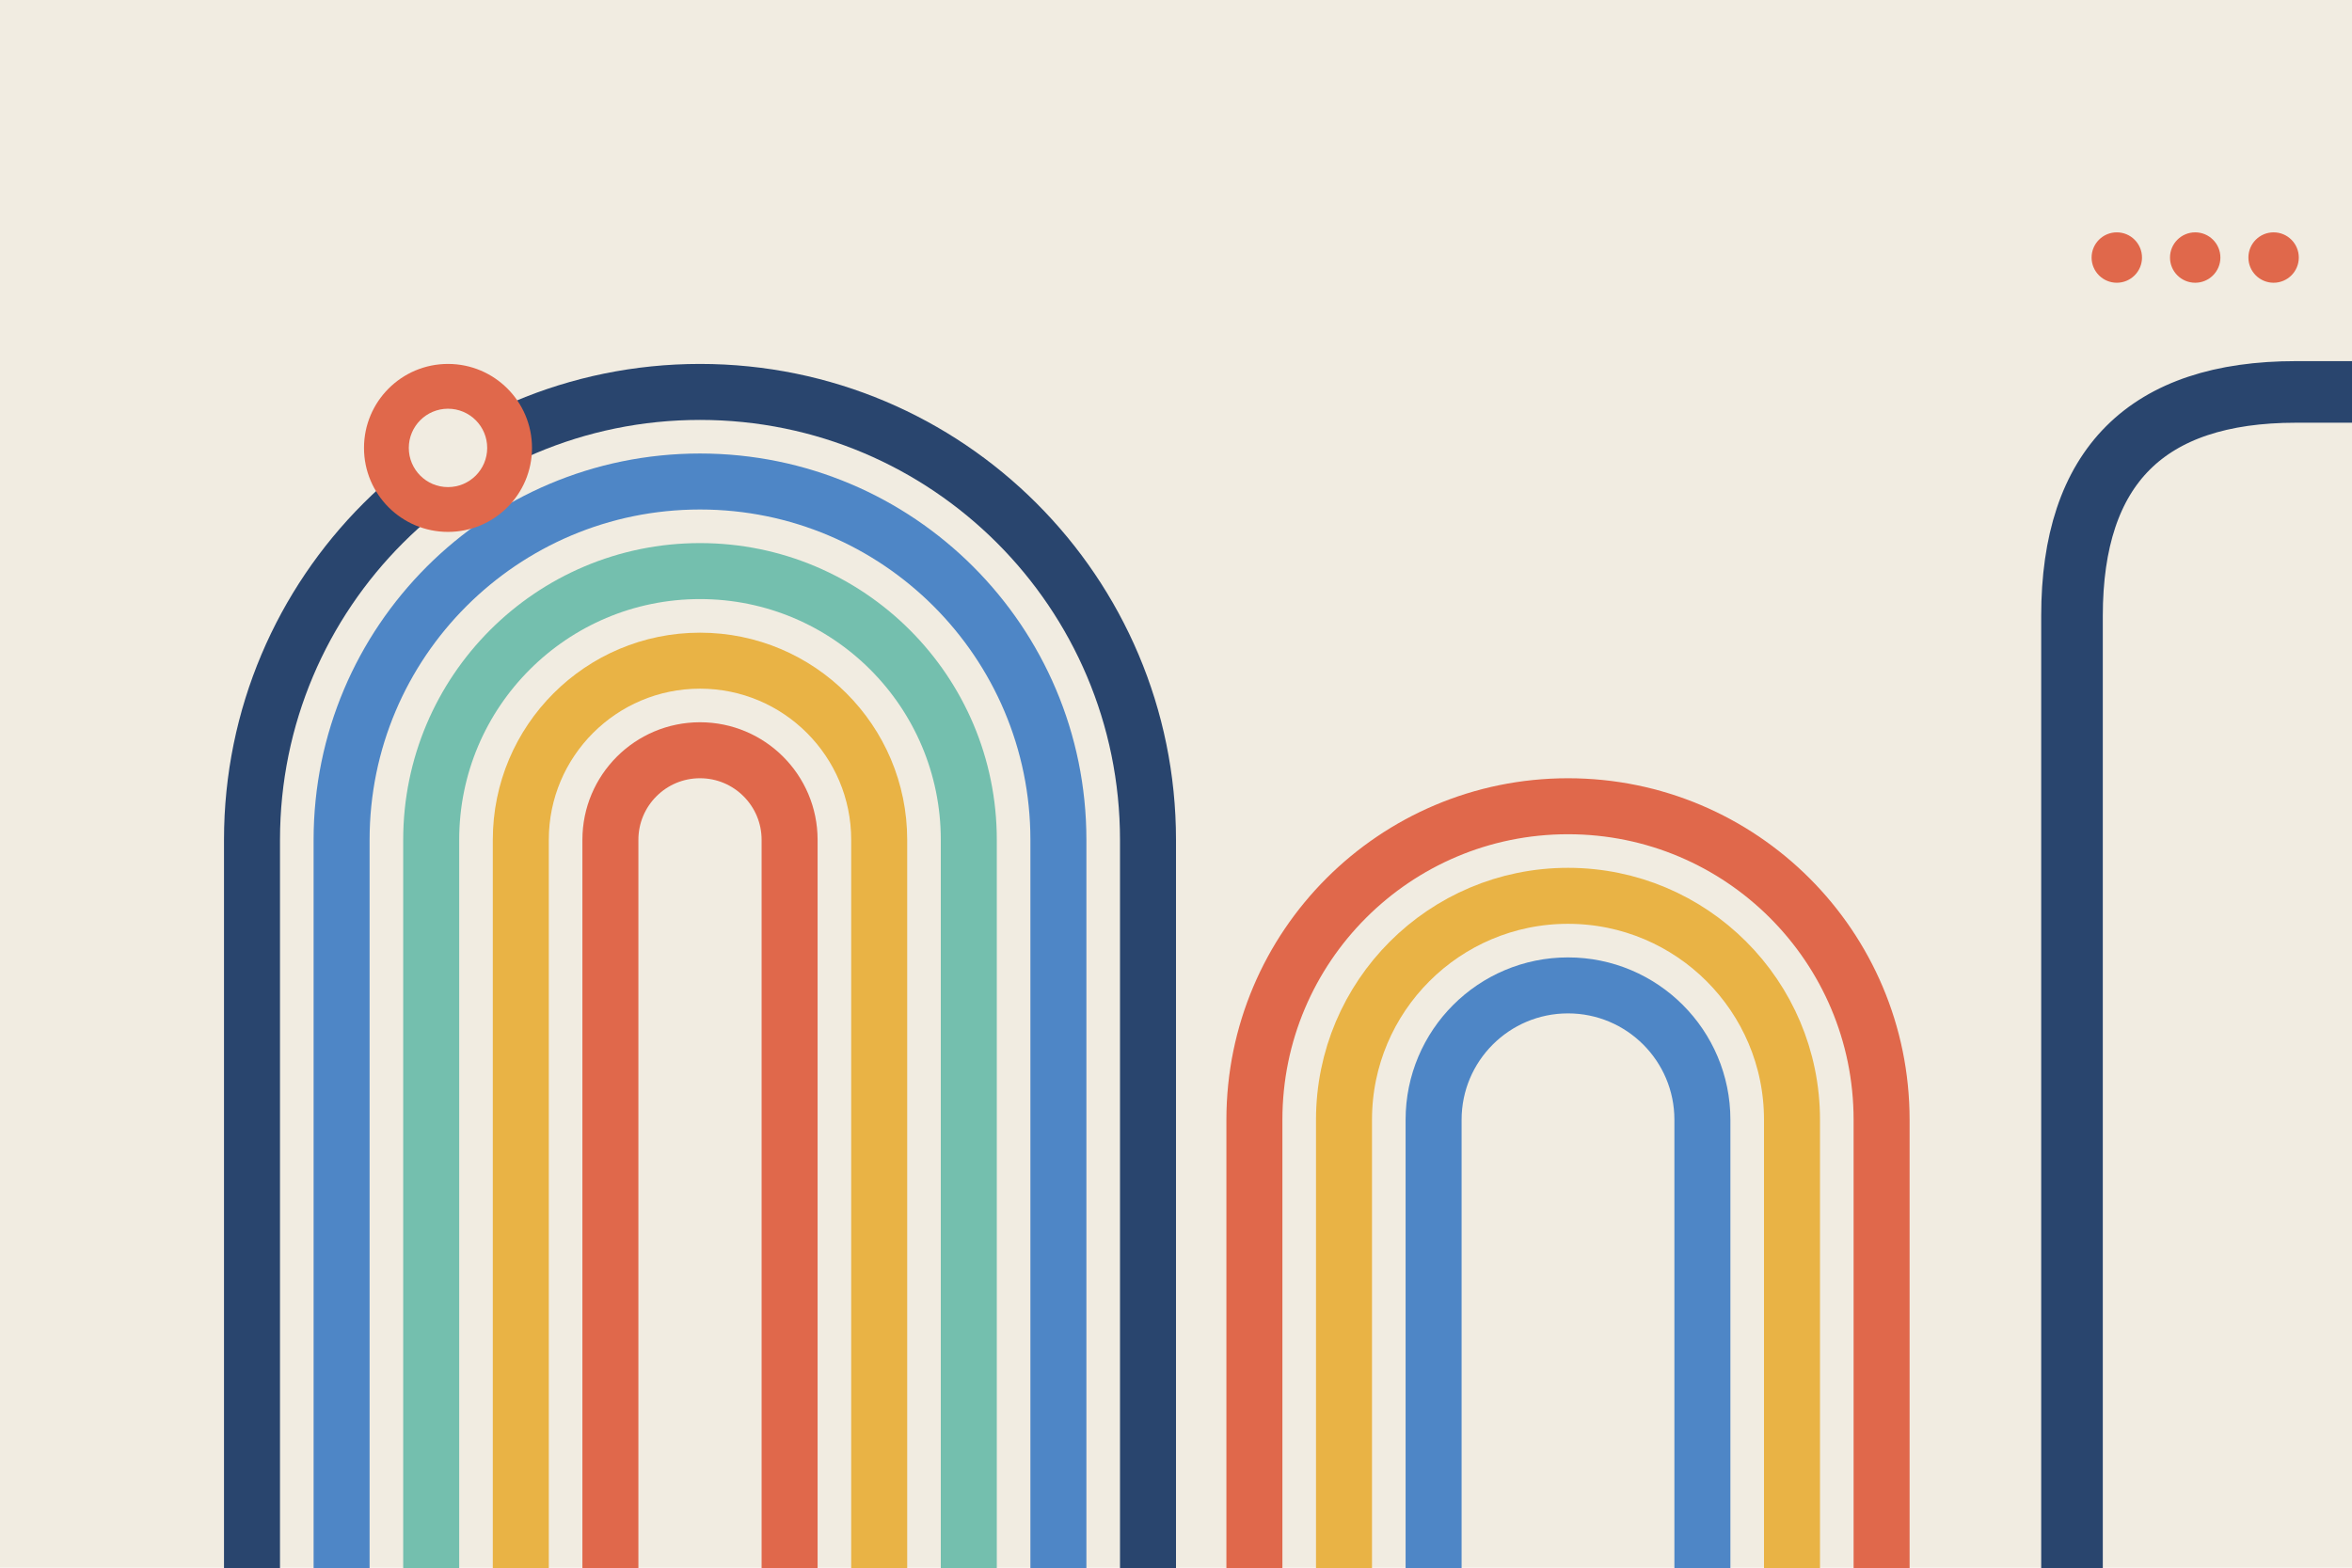
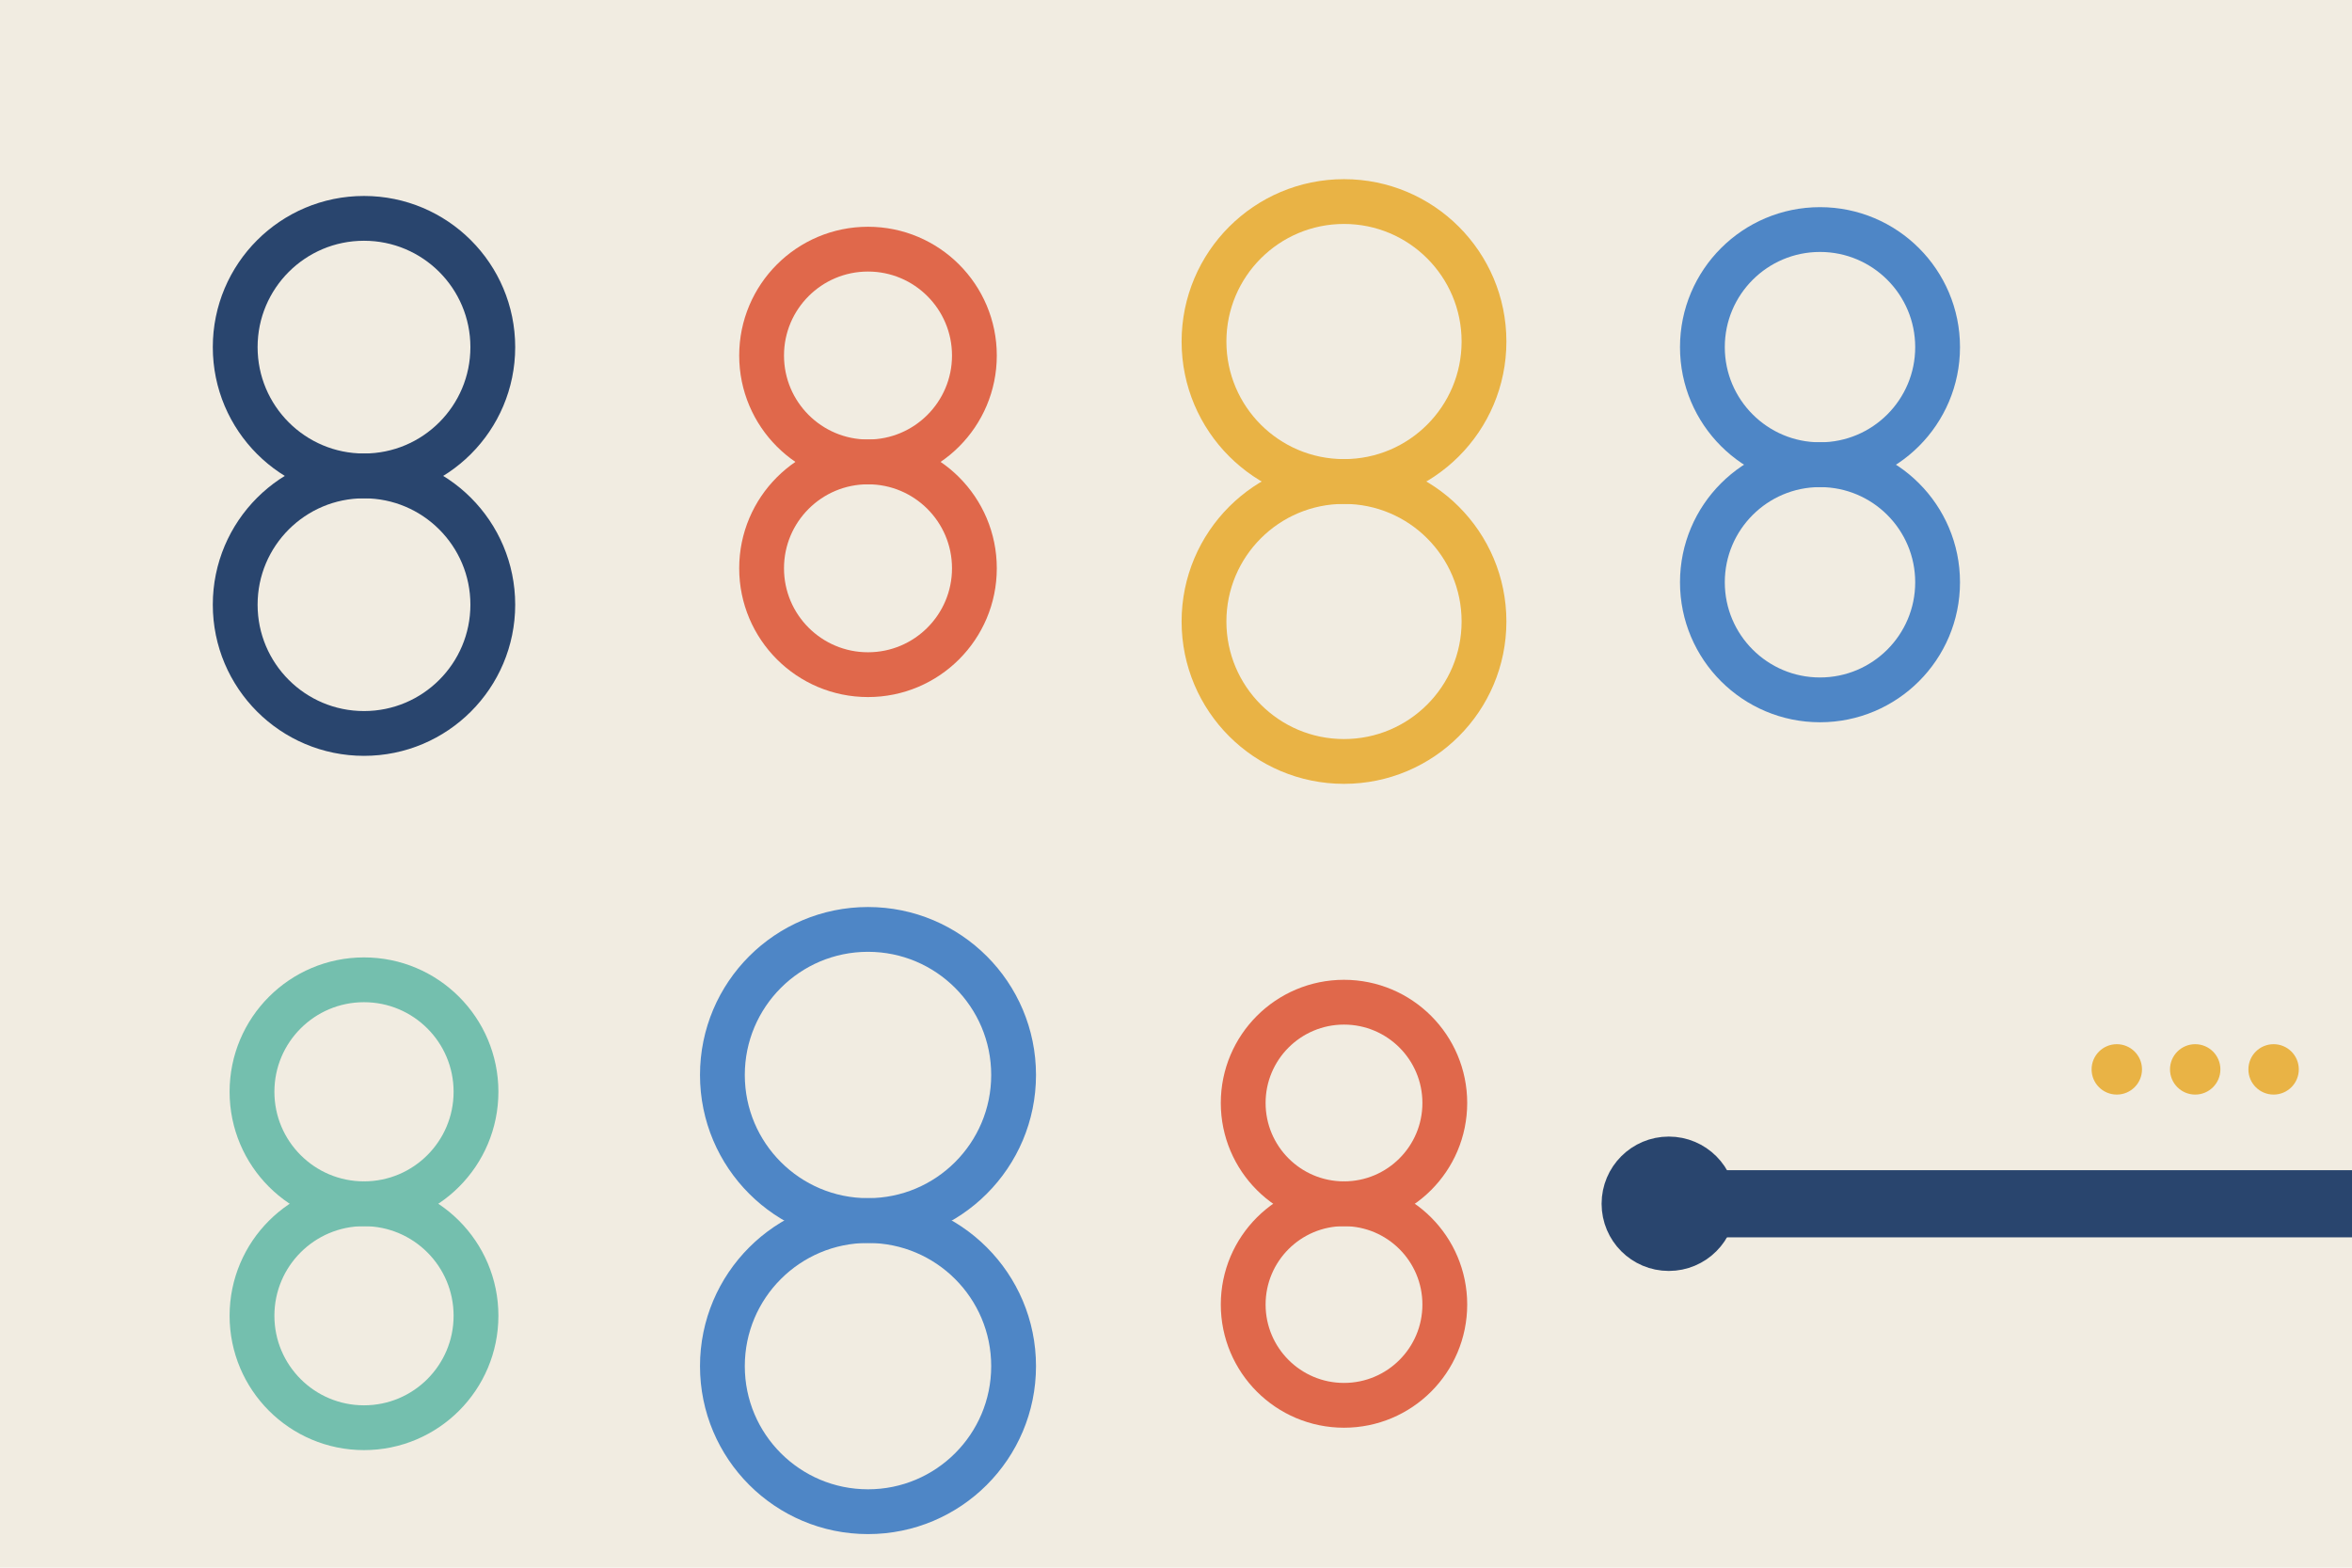
<svg xmlns="http://www.w3.org/2000/svg" viewBox="0 0 840 560" fill="none">
  <rect width="840" height="560" fill="#f1ece1" />
-   <path d="M90 620 V300 A160 160 0 0 1 410 300 V620" stroke="#29456e" stroke-width="20" stroke-linecap="round" fill="none" />
-   <path d="M122 620 V300 A128 128 0 0 1 378 300 V620" stroke="#4e86c6" stroke-width="20" stroke-linecap="round" fill="none" />
-   <path d="M154 620 V300 A96 96 0 0 1 346 300 V620" stroke="#74bfae" stroke-width="20" stroke-linecap="round" fill="none" />
-   <path d="M186 620 V300 A64 64 0 0 1 314 300 V620" stroke="#e9b345" stroke-width="20" stroke-linecap="round" fill="none" />
-   <path d="M218 620 V300 A32 32 0 0 1 282 300 V620" stroke="#e0684b" stroke-width="20" stroke-linecap="round" fill="none" />
-   <path d="M448 620 V400 A112 112 0 0 1 672 400 V620" stroke="#e0684b" stroke-width="20" stroke-linecap="round" fill="none" />
-   <path d="M480 620 V400 A80 80 0 0 1 640 400 V620" stroke="#e9b345" stroke-width="20" stroke-linecap="round" fill="none" />
-   <path d="M512 620 V400 A48 48 0 0 1 608 400 V620" stroke="#4e86c6" stroke-width="20" stroke-linecap="round" fill="none" />
-   <path d="M740 620 V220 Q740 140 820 140 H920" stroke="#29456e" stroke-width="22" stroke-linecap="round" fill="none" />
-   <g fill="#e0684b">
-     <circle cx="756" cy="92" r="9" />
-     <circle cx="784" cy="92" r="9" />
-     <circle cx="812" cy="92" r="9" />
+   <circle cx="130" cy="124" r="46" stroke="#29456e" stroke-width="16" fill="none" />
+   <circle cx="130" cy="216" r="46" stroke="#29456e" stroke-width="16" fill="none" />
+   <circle cx="310" cy="127" r="38" stroke="#e0684b" stroke-width="16" fill="none" />
+   <circle cx="310" cy="203" r="38" stroke="#e0684b" stroke-width="16" fill="none" />
+   <circle cx="480" cy="122" r="50" stroke="#e9b345" stroke-width="16" fill="none" />
+   <circle cx="480" cy="222" r="50" stroke="#e9b345" stroke-width="16" fill="none" />
+   <circle cx="650" cy="124" r="42" stroke="#4e86c6" stroke-width="16" fill="none" />
+   <circle cx="650" cy="208" r="42" stroke="#4e86c6" stroke-width="16" fill="none" />
+   <circle cx="130" cy="390" r="40" stroke="#74bfae" stroke-width="16" fill="none" />
+   <circle cx="130" cy="470" r="40" stroke="#74bfae" stroke-width="16" fill="none" />
+   <circle cx="310" cy="384" r="52" stroke="#4e86c6" stroke-width="16" fill="none" />
+   <circle cx="310" cy="488" r="52" stroke="#4e86c6" stroke-width="16" fill="none" />
+   <circle cx="480" cy="394" r="36" stroke="#e0684b" stroke-width="16" fill="none" />
+   <circle cx="480" cy="466" r="36" stroke="#e0684b" stroke-width="16" fill="none" />
+   <path d="M596 430 H920" stroke="#29456e" stroke-width="24" stroke-linecap="round" fill="none" />
+   <circle cx="596" cy="430" r="17" stroke="#29456e" stroke-width="14" fill="none" />
+   <g fill="#e9b345">
+     <circle cx="756" cy="382" r="9" />
+     <circle cx="784" cy="382" r="9" />
+     <circle cx="812" cy="382" r="9" />
  </g>
-   <circle cx="160" cy="160" r="30" fill="#e0684b" />
-   <circle cx="160" cy="160" r="14" fill="#f1ece1" />
</svg>
